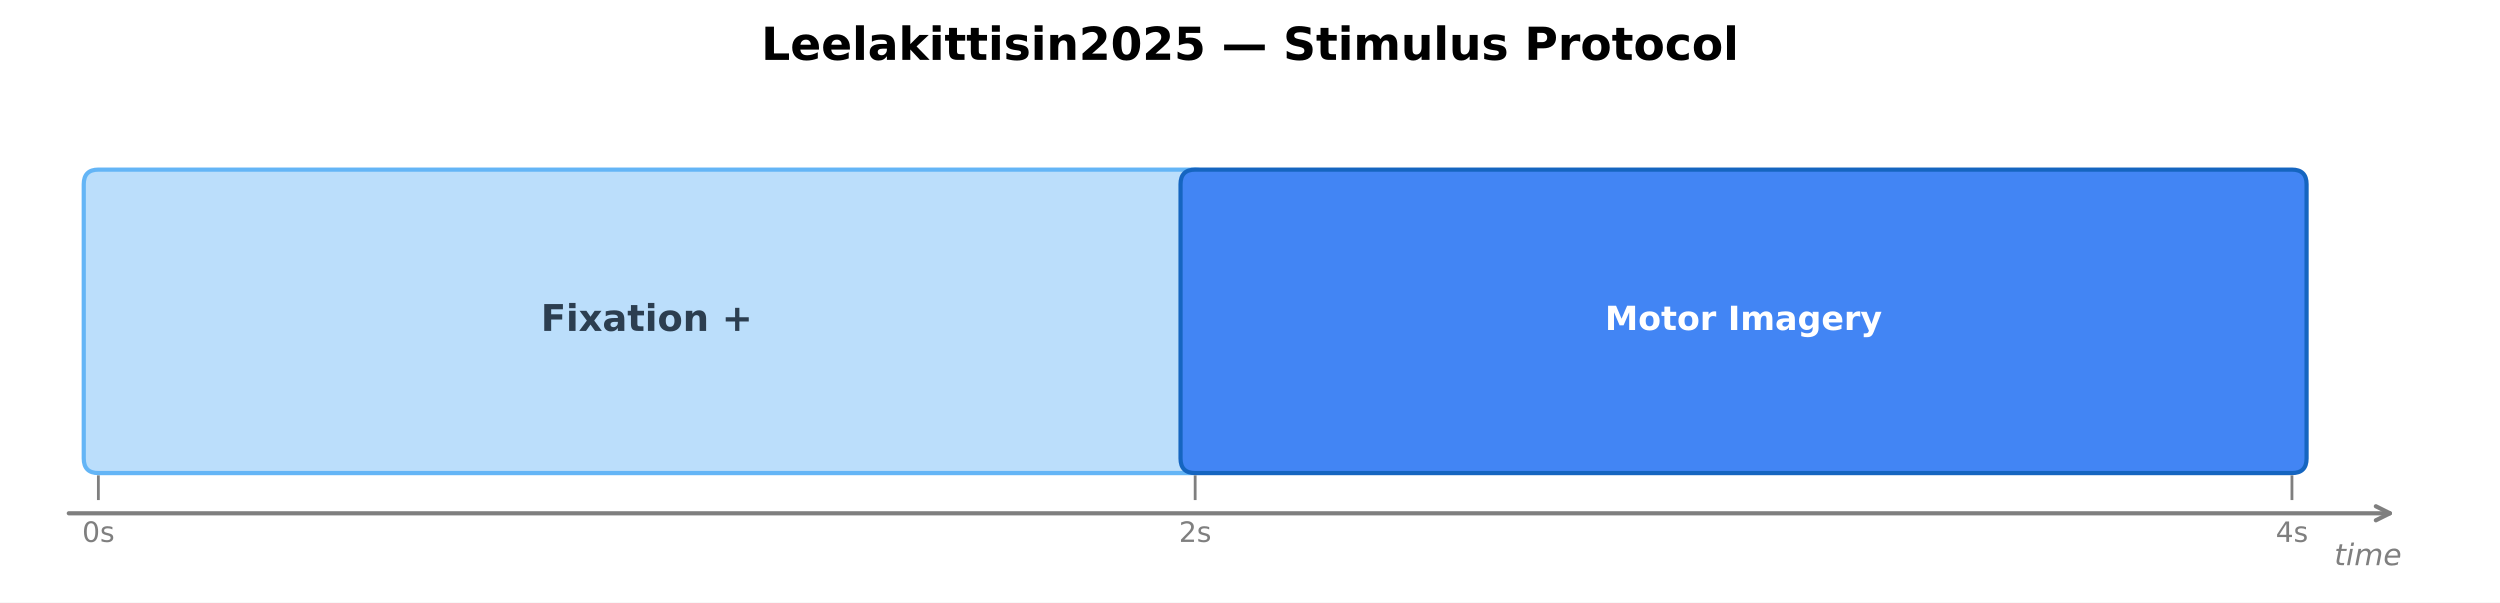
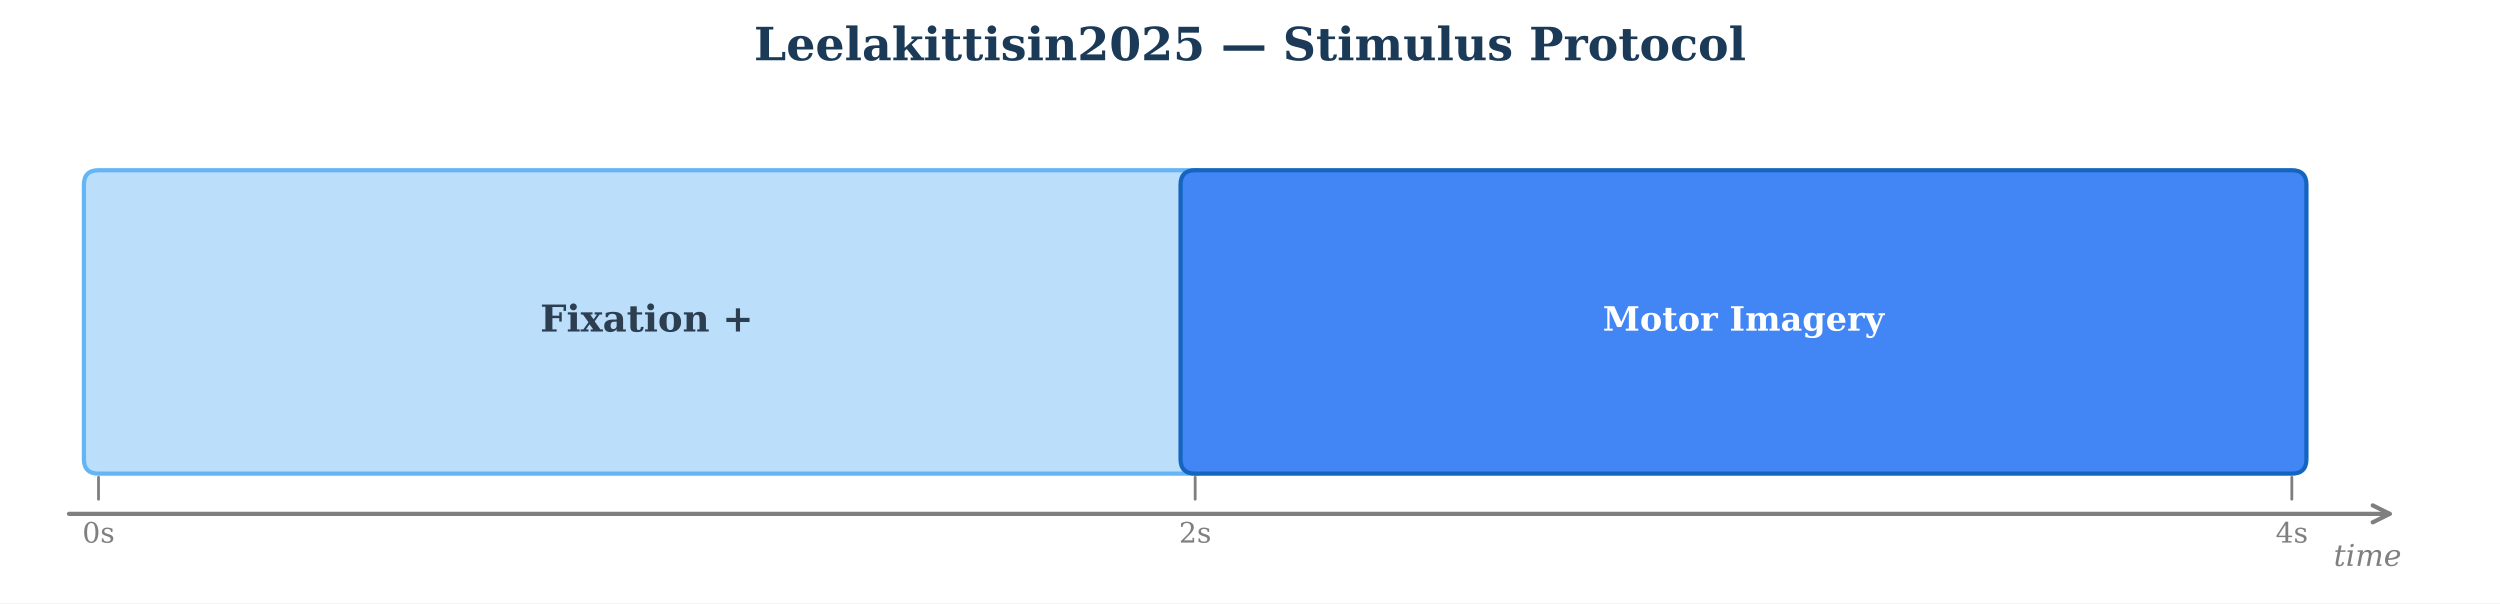
- <svg xmlns="http://www.w3.org/2000/svg" xmlns:xlink="http://www.w3.org/1999/xlink" width="712.8pt" height="171.788pt" viewBox="0 0 712.8 171.788" version="1.1">
+ <svg xmlns="http://www.w3.org/2000/svg" xmlns:xlink="http://www.w3.org/1999/xlink" width="708.48pt" height="170.95pt" viewBox="0 0 708.48 170.95" version="1.1">
  <defs>
    <style type="text/css">*{stroke-linejoin: round; stroke-linecap: butt}</style>
  </defs>
  <g id="figure_1">
    <g id="patch_1">
-       <path d="M 0 171.788  L 712.8 171.788  L 712.8 0  L 0 0  z " style="fill: #ffffff" />
+       <path d="M 0 170.95  L 708.48 170.95  L 708.48 0  L 0 0  z " style="fill: #ffffff" />
    </g>
    <g id="axes_1">
      <g id="patch_2">
-         <path d="M 28.048 134.88  L 340.764 134.88  Q 344.934 134.88 344.934 130.711  L 344.934 52.532  Q 344.934 48.362 340.764 48.362  L 28.048 48.362  Q 23.878 48.362 23.878 52.532  L 23.878 130.711  Q 23.878 134.88 28.048 134.88  z " clip-path="url(#p8bd00299df)" style="fill: #bbdefb; stroke: #64b5f6; stroke-width: 1.2" />
+         <path d="M 27.919 134.226  L 338.701 134.226  Q 342.845 134.226 342.845 130.082  L 342.845 52.387  Q 342.845 48.243 338.701 48.243  L 27.919 48.243  Q 23.775 48.243 23.775 52.387  L 23.775 130.082  Q 23.775 134.226 27.919 134.226  z " clip-path="url(#p62fe36bf37)" style="fill: #bbdefb; stroke: #64b5f6; stroke-width: 1.2" />
      </g>
      <g id="patch_3">
-         <path d="M 340.764 134.88  L 653.481 134.88  Q 657.65 134.88 657.65 130.711  L 657.65 52.532  Q 657.65 48.362 653.481 48.362  L 340.764 48.362  Q 336.595 48.362 336.595 52.532  L 336.595 130.711  Q 336.595 134.88 340.764 134.88  z " clip-path="url(#p8bd00299df)" style="fill: #4285f4; stroke: #1565c0; stroke-width: 1.2" />
+         <path d="M 338.701 134.226  L 649.483 134.226  Q 653.627 134.226 653.627 130.082  L 653.627 52.387  Q 653.627 48.243 649.483 48.243  L 338.701 48.243  Q 334.557 48.243 334.557 52.387  L 334.557 130.082  Q 334.557 134.226 338.701 134.226  z " clip-path="url(#p62fe36bf37)" style="fill: #4285f4; stroke: #1565c0; stroke-width: 1.2" />
      </g>
      <g id="line2d_1">
-         <path d="M 28.048 135.923  L 28.048 142.177  " clip-path="url(#p8bd00299df)" style="fill: none; stroke: #7f7f7f; stroke-width: 0.8; stroke-linecap: square" />
+         <path d="M 27.919 135.262  L 27.919 141.477  " clip-path="url(#p62fe36bf37)" style="fill: none; stroke: #7f7f7f; stroke-width: 0.8; stroke-linecap: round" />
      </g>
      <g id="line2d_2">
-         <path d="M 340.764 135.923  L 340.764 142.177  " clip-path="url(#p8bd00299df)" style="fill: none; stroke: #7f7f7f; stroke-width: 0.8; stroke-linecap: square" />
+         <path d="M 338.701 135.262  L 338.701 141.477  " clip-path="url(#p62fe36bf37)" style="fill: none; stroke: #7f7f7f; stroke-width: 0.8; stroke-linecap: round" />
      </g>
      <g id="line2d_3">
-         <path d="M 653.481 135.923  L 653.481 142.177  " clip-path="url(#p8bd00299df)" style="fill: none; stroke: #7f7f7f; stroke-width: 0.8; stroke-linecap: square" />
+         <path d="M 649.483 135.262  L 649.483 141.477  " clip-path="url(#p62fe36bf37)" style="fill: none; stroke: #7f7f7f; stroke-width: 0.8; stroke-linecap: round" />
      </g>
      <g id="text_1">
-         <g clip-path="url(#p8bd00299df)">
-           <g style="fill: #2c3e50" transform="translate(154.2103 94.3492) scale(0.105 -0.105)">
+         <g clip-path="url(#p62fe36bf37)">
+           <g style="fill: #2c3e50" transform="translate(153.0912 93.96234) scale(0.105 -0.105)">
            <defs>
-               <path id="DejaVuSans-Bold-29" d="M 588 4666  L 3834 4666  L 3834 3756  L 1791 3756  L 1791 2888  L 3713 2888  L 3713 1978  L 1791 1978  L 1791 0  L 588 0  L 588 4666  z " transform="scale(0.015625)" />
-               <path id="DejaVuSans-Bold-4c" d="M 538 3500  L 1656 3500  L 1656 0  L 538 0  L 538 3500  z M 538 4863  L 1656 4863  L 1656 3950  L 538 3950  L 538 4863  z " transform="scale(0.015625)" />
-               <path id="DejaVuSans-Bold-5b" d="M 1422 1791  L 159 3500  L 1344 3500  L 2059 2463  L 2784 3500  L 3969 3500  L 2706 1797  L 4031 0  L 2847 0  L 2059 1106  L 1281 0  L 97 0  L 1422 1791  z " transform="scale(0.015625)" />
-               <path id="DejaVuSans-Bold-44" d="M 2106 1575  Q 1756 1575 1579 1456  Q 1403 1338 1403 1106  Q 1403 894 1545 773  Q 1688 653 1941 653  Q 2256 653 2472 879  Q 2688 1106 2688 1447  L 2688 1575  L 2106 1575  z M 3816 1997  L 3816 0  L 2688 0  L 2688 519  Q 2463 200 2181 54  Q 1900 -91 1497 -91  Q 953 -91 614 226  Q 275 544 275 1050  Q 275 1666 698 1953  Q 1122 2241 2028 2241  L 2688 2241  L 2688 2328  Q 2688 2594 2478 2717  Q 2269 2841 1825 2841  Q 1466 2841 1156 2769  Q 847 2697 581 2553  L 581 3406  Q 941 3494 1303 3539  Q 1666 3584 2028 3584  Q 2975 3584 3395 3211  Q 3816 2838 3816 1997  z " transform="scale(0.015625)" />
-               <path id="DejaVuSans-Bold-57" d="M 1759 4494  L 1759 3500  L 2913 3500  L 2913 2700  L 1759 2700  L 1759 1216  Q 1759 972 1856 886  Q 1953 800 2241 800  L 2816 800  L 2816 0  L 1856 0  Q 1194 0 917 276  Q 641 553 641 1216  L 641 2700  L 84 2700  L 84 3500  L 641 3500  L 641 4494  L 1759 4494  z " transform="scale(0.015625)" />
-               <path id="DejaVuSans-Bold-52" d="M 2203 2784  Q 1831 2784 1636 2517  Q 1441 2250 1441 1747  Q 1441 1244 1636 976  Q 1831 709 2203 709  Q 2569 709 2762 976  Q 2956 1244 2956 1747  Q 2956 2250 2762 2517  Q 2569 2784 2203 2784  z M 2203 3584  Q 3106 3584 3614 3096  Q 4122 2609 4122 1747  Q 4122 884 3614 396  Q 3106 -91 2203 -91  Q 1297 -91 786 396  Q 275 884 275 1747  Q 275 2609 786 3096  Q 1297 3584 2203 3584  z " transform="scale(0.015625)" />
-               <path id="DejaVuSans-Bold-51" d="M 4056 2131  L 4056 0  L 2931 0  L 2931 347  L 2931 1631  Q 2931 2084 2911 2256  Q 2891 2428 2841 2509  Q 2775 2619 2662 2680  Q 2550 2741 2406 2741  Q 2056 2741 1856 2470  Q 1656 2200 1656 1722  L 1656 0  L 538 0  L 538 3500  L 1656 3500  L 1656 2988  Q 1909 3294 2193 3439  Q 2478 3584 2822 3584  Q 3428 3584 3742 3212  Q 4056 2841 4056 2131  z " transform="scale(0.015625)" />
-               <path id="DejaVuSans-Bold-3" transform="scale(0.015625)" />
-               <path id="DejaVuSans-Bold-e" d="M 3053 4013  L 3053 2375  L 4684 2375  L 4684 1638  L 3053 1638  L 3053 0  L 2309 0  L 2309 1638  L 678 1638  L 678 2375  L 2309 2375  L 2309 4013  L 3053 4013  z " transform="scale(0.015625)" />
+               <path id="DejaVuSerif-Bold-29" d="M 300 0  L 300 378  L 897 378  L 897 4288  L 300 4288  L 300 4666  L 4459 4666  L 4459 3566  L 4031 3566  L 4031 4238  L 2106 4238  L 2106 2741  L 3291 2741  L 3291 3334  L 3719 3334  L 3719 1722  L 3291 1722  L 3291 2316  L 2106 2316  L 2106 378  L 2841 378  L 2841 0  L 300 0  z " transform="scale(0.015625)" />
+               <path id="DejaVuSerif-Bold-4c" d="M 588 4263  Q 588 4516 763 4689  Q 938 4863 1191 4863  Q 1438 4863 1611 4689  Q 1784 4516 1784 4263  Q 1784 4016 1611 3842  Q 1438 3669 1191 3669  Q 938 3669 763 3841  Q 588 4013 588 4263  z M 1797 378  L 2272 378  L 2272 0  L 219 0  L 219 378  L 691 378  L 691 2944  L 219 2944  L 219 3322  L 1797 3322  L 1797 378  z " transform="scale(0.015625)" />
+               <path id="DejaVuSerif-Bold-5b" d="M 2247 2119  L 2834 2944  L 2425 2944  L 2425 3322  L 3719 3322  L 3719 2944  L 3278 2944  L 2431 1759  L 3419 378  L 3859 378  L 3859 0  L 1747 0  L 1747 378  L 2175 378  L 1550 1253  L 922 378  L 1369 378  L 1369 0  L 0 0  L 0 378  L 475 378  L 1356 1619  L 403 2944  L 31 2944  L 31 3322  L 2059 3322  L 2059 2944  L 1656 2944  L 2247 2119  z " transform="scale(0.015625)" />
+               <path id="DejaVuSerif-Bold-44" d="M 3525 2041  L 3525 378  L 4000 378  L 4000 0  L 2419 0  L 2419 422  Q 2200 159 1931 34  Q 1663 -91 1319 -91  Q 809 -91 536 182  Q 263 456 263 966  Q 263 1525 655 1803  Q 1047 2081 1838 2081  L 2419 2081  L 2419 2278  Q 2419 2681 2228 2873  Q 2038 3066 1638 3066  Q 1306 3066 1126 2930  Q 947 2794 872 2484  L 519 2484  L 519 3200  Q 816 3306 1134 3359  Q 1453 3413 1806 3413  Q 2697 3413 3111 3081  Q 3525 2750 3525 2041  z M 2419 1044  L 2419 1709  L 2003 1709  Q 1694 1709 1528 1540  Q 1363 1372 1363 1056  Q 1363 741 1483 584  Q 1603 428 1850 428  Q 2106 428 2262 597  Q 2419 766 2419 1044  z " transform="scale(0.015625)" />
+               <path id="DejaVuSerif-Bold-57" d="M 634 2944  L 153 2944  L 153 3322  L 634 3322  L 634 4353  L 1741 4353  L 1741 3322  L 2663 3322  L 2663 2944  L 1741 2944  L 1741 909  Q 1741 475 1809 369  Q 1878 263 2059 263  Q 2259 263 2356 397  Q 2453 531 2459 813  L 2925 813  Q 2897 313 2651 111  Q 2406 -91 1806 -91  Q 1122 -91 878 123  Q 634 338 634 909  L 634 2944  z " transform="scale(0.015625)" />
+               <path id="DejaVuSerif-Bold-52" d="M 2138 263  Q 2488 263 2630 563  Q 2772 863 2772 1663  Q 2772 2463 2631 2761  Q 2491 3059 2138 3059  Q 1784 3059 1640 2757  Q 1497 2456 1497 1663  Q 1497 869 1640 566  Q 1784 263 2138 263  z M 2138 -91  Q 1259 -91 761 376  Q 263 844 263 1663  Q 263 2484 761 2948  Q 1259 3413 2138 3413  Q 3019 3413 3516 2948  Q 4013 2484 4013 1663  Q 4013 844 3514 376  Q 3016 -91 2138 -91  z " transform="scale(0.015625)" />
+               <path id="DejaVuSerif-Bold-51" d="M 219 0  L 219 378  L 691 378  L 691 2944  L 219 2944  L 219 3322  L 1797 3322  L 1797 2853  Q 1997 3150 2253 3281  Q 2509 3413 2900 3413  Q 3459 3413 3745 3083  Q 4031 2753 4031 2113  L 4031 378  L 4506 378  L 4506 0  L 2522 0  L 2522 378  L 2925 378  L 2925 2144  Q 2925 2566 2817 2730  Q 2709 2894 2444 2894  Q 2109 2894 1953 2648  Q 1797 2403 1797 1869  L 1797 378  L 2203 378  L 2203 0  L 219 0  z " transform="scale(0.015625)" />
+               <path id="DejaVuSerif-Bold-3" transform="scale(0.015625)" />
+               <path id="DejaVuSerif-Bold-e" d="M 3041 4013  L 3041 2369  L 4684 2369  L 4684 1650  L 3041 1650  L 3041 6  L 2322 6  L 2322 1650  L 678 1650  L 678 2369  L 2322 2369  L 2322 4013  L 3041 4013  z " transform="scale(0.015625)" />
            </defs>
-             <use xlink:href="#DejaVuSans-Bold-29" />
-             <use xlink:href="#DejaVuSans-Bold-4c" transform="translate(68.3125 0)" />
-             <use xlink:href="#DejaVuSans-Bold-5b" transform="translate(102.5938 0)" />
-             <use xlink:href="#DejaVuSans-Bold-44" transform="translate(167.0938 0)" />
-             <use xlink:href="#DejaVuSans-Bold-57" transform="translate(234.5781 0)" />
-             <use xlink:href="#DejaVuSans-Bold-4c" transform="translate(282.375 0)" />
-             <use xlink:href="#DejaVuSans-Bold-52" transform="translate(316.6562 0)" />
-             <use xlink:href="#DejaVuSans-Bold-51" transform="translate(385.3594 0)" />
-             <use xlink:href="#DejaVuSans-Bold-3" transform="translate(456.5469 0)" />
-             <use xlink:href="#DejaVuSans-Bold-e" transform="translate(491.3594 0)" />
+             <use xlink:href="#DejaVuSerif-Bold-29" />
+             <use xlink:href="#DejaVuSerif-Bold-4c" transform="translate(71 0)" />
+             <use xlink:href="#DejaVuSerif-Bold-5b" transform="translate(108.9844 0)" />
+             <use xlink:href="#DejaVuSerif-Bold-44" transform="translate(168.6094 0)" />
+             <use xlink:href="#DejaVuSerif-Bold-57" transform="translate(233.4062 0)" />
+             <use xlink:href="#DejaVuSerif-Bold-4c" transform="translate(279.5938 0)" />
+             <use xlink:href="#DejaVuSerif-Bold-52" transform="translate(317.5781 0)" />
+             <use xlink:href="#DejaVuSerif-Bold-51" transform="translate(384.2812 0)" />
+             <use xlink:href="#DejaVuSerif-Bold-3" transform="translate(456.9844 0)" />
+             <use xlink:href="#DejaVuSerif-Bold-e" transform="translate(491.7969 0)" />
          </g>
        </g>
      </g>
      <g id="text_2">
-         <g clip-path="url(#p8bd00299df)">
-           <g style="fill: #ffffff" transform="translate(457.6195 94.08903) scale(0.095 -0.095)">
+         <g clip-path="url(#p62fe36bf37)">
+           <g style="fill: #ffffff" transform="translate(454.2149 93.70216) scale(0.095 -0.095)">
            <defs>
-               <path id="DejaVuSans-Bold-30" d="M 588 4666  L 2119 4666  L 3181 2169  L 4250 4666  L 5778 4666  L 5778 0  L 4641 0  L 4641 3413  L 3566 897  L 2803 897  L 1728 3413  L 1728 0  L 588 0  L 588 4666  z " transform="scale(0.015625)" />
-               <path id="DejaVuSans-Bold-55" d="M 3138 2547  Q 2991 2616 2845 2648  Q 2700 2681 2553 2681  Q 2122 2681 1889 2404  Q 1656 2128 1656 1613  L 1656 0  L 538 0  L 538 3500  L 1656 3500  L 1656 2925  Q 1872 3269 2151 3426  Q 2431 3584 2822 3584  Q 2878 3584 2943 3579  Q 3009 3575 3134 3559  L 3138 2547  z " transform="scale(0.015625)" />
-               <path id="DejaVuSans-Bold-2c" d="M 588 4666  L 1791 4666  L 1791 0  L 588 0  L 588 4666  z " transform="scale(0.015625)" />
-               <path id="DejaVuSans-Bold-50" d="M 3781 2919  Q 3994 3244 4286 3414  Q 4578 3584 4928 3584  Q 5531 3584 5847 3212  Q 6163 2841 6163 2131  L 6163 0  L 5038 0  L 5038 1825  Q 5041 1866 5042 1909  Q 5044 1953 5044 2034  Q 5044 2406 4934 2573  Q 4825 2741 4581 2741  Q 4263 2741 4089 2478  Q 3916 2216 3909 1719  L 3909 0  L 2784 0  L 2784 1825  Q 2784 2406 2684 2573  Q 2584 2741 2328 2741  Q 2006 2741 1831 2477  Q 1656 2213 1656 1722  L 1656 0  L 531 0  L 531 3500  L 1656 3500  L 1656 2988  Q 1863 3284 2130 3434  Q 2397 3584 2719 3584  Q 3081 3584 3359 3409  Q 3638 3234 3781 2919  z " transform="scale(0.015625)" />
-               <path id="DejaVuSans-Bold-4a" d="M 2919 594  Q 2688 288 2409 144  Q 2131 0 1766 0  Q 1125 0 706 504  Q 288 1009 288 1791  Q 288 2575 706 3076  Q 1125 3578 1766 3578  Q 2131 3578 2409 3434  Q 2688 3291 2919 2981  L 2919 3500  L 4044 3500  L 4044 353  Q 4044 -491 3511 -936  Q 2978 -1381 1966 -1381  Q 1638 -1381 1331 -1331  Q 1025 -1281 716 -1178  L 716 -306  Q 1009 -475 1290 -558  Q 1572 -641 1856 -641  Q 2406 -641 2662 -400  Q 2919 -159 2919 353  L 2919 594  z M 2181 2772  Q 1834 2772 1640 2515  Q 1447 2259 1447 1791  Q 1447 1309 1634 1061  Q 1822 813 2181 813  Q 2531 813 2725 1069  Q 2919 1325 2919 1791  Q 2919 2259 2725 2515  Q 2531 2772 2181 2772  z " transform="scale(0.015625)" />
-               <path id="DejaVuSans-Bold-48" d="M 4031 1759  L 4031 1441  L 1416 1441  Q 1456 1047 1700 850  Q 1944 653 2381 653  Q 2734 653 3104 758  Q 3475 863 3866 1075  L 3866 213  Q 3469 63 3072 -14  Q 2675 -91 2278 -91  Q 1328 -91 801 392  Q 275 875 275 1747  Q 275 2603 792 3093  Q 1309 3584 2216 3584  Q 3041 3584 3536 3087  Q 4031 2591 4031 1759  z M 2881 2131  Q 2881 2450 2695 2645  Q 2509 2841 2209 2841  Q 1884 2841 1681 2658  Q 1478 2475 1428 2131  L 2881 2131  z " transform="scale(0.015625)" />
-               <path id="DejaVuSans-Bold-5c" d="M 78 3500  L 1197 3500  L 2138 1125  L 2938 3500  L 4056 3500  L 2584 -331  Q 2363 -916 2067 -1148  Q 1772 -1381 1288 -1381  L 641 -1381  L 641 -647  L 991 -647  Q 1275 -647 1404 -556  Q 1534 -466 1606 -231  L 1638 -134  L 78 3500  z " transform="scale(0.015625)" />
+               <path id="DejaVuSerif-Bold-30" d="M 269 0  L 269 378  L 863 378  L 863 4288  L 269 4288  L 269 4666  L 2194 4666  L 3525 1672  L 4863 4666  L 6784 4666  L 6784 4288  L 6188 4288  L 6188 378  L 6784 378  L 6784 0  L 4384 0  L 4384 378  L 4978 378  L 4978 3938  L 3531 684  L 2741 684  L 1300 3938  L 1300 378  L 1894 378  L 1894 0  L 269 0  z " transform="scale(0.015625)" />
+               <path id="DejaVuSerif-Bold-55" d="M 3438 3359  L 3438 2369  L 3084 2369  Q 3066 2634 2941 2764  Q 2816 2894 2578 2894  Q 2216 2894 2006 2575  Q 1797 2256 1797 1691  L 1797 378  L 2400 378  L 2400 0  L 219 0  L 219 378  L 691 378  L 691 2944  L 184 2944  L 184 3322  L 1797 3322  L 1797 2731  Q 1959 3078 2226 3245  Q 2494 3413 2881 3413  Q 2978 3413 3117 3398  Q 3256 3384 3438 3359  z " transform="scale(0.015625)" />
+               <path id="DejaVuSerif-Bold-2c" d="M 300 0  L 300 378  L 897 378  L 897 4288  L 300 4288  L 300 4666  L 2700 4666  L 2700 4288  L 2100 4288  L 2100 378  L 2700 378  L 2700 0  L 300 0  z " transform="scale(0.015625)" />
+               <path id="DejaVuSerif-Bold-50" d="M 3884 2778  Q 4116 3109 4384 3261  Q 4653 3413 5013 3413  Q 5584 3413 5867 3089  Q 6150 2766 6150 2113  L 6150 378  L 6625 378  L 6625 0  L 4647 0  L 4647 378  L 5044 378  L 5044 1947  Q 5044 2569 4948 2731  Q 4853 2894 4594 2894  Q 4300 2894 4137 2667  Q 3975 2441 3975 2022  L 3975 378  L 4372 378  L 4372 0  L 2472 0  L 2472 378  L 2869 378  L 2869 1947  Q 2869 2569 2772 2731  Q 2675 2894 2419 2894  Q 2122 2894 1959 2667  Q 1797 2441 1797 2022  L 1797 378  L 2194 378  L 2194 0  L 219 0  L 219 378  L 691 378  L 691 2944  L 219 2944  L 219 3322  L 1797 3322  L 1797 2853  Q 1991 3144 2241 3278  Q 2491 3413 2834 3413  Q 3241 3413 3494 3258  Q 3747 3103 3884 2778  z " transform="scale(0.015625)" />
+               <path id="DejaVuSerif-Bold-4a" d="M 3853 2944  L 3853 44  Q 3853 -656 3354 -1039  Q 2856 -1422 1947 -1422  Q 1616 -1422 1275 -1370  Q 934 -1319 575 -1216  L 575 -422  L 928 -422  Q 975 -750 1192 -909  Q 1409 -1069 1813 -1069  Q 2325 -1069 2536 -823  Q 2747 -578 2747 44  L 2747 422  Q 2606 163 2367 36  Q 2128 -91 1778 -91  Q 1072 -91 667 378  Q 263 847 263 1663  Q 263 2481 667 2947  Q 1072 3413 1778 3413  Q 2128 3413 2367 3286  Q 2606 3159 2747 2900  L 2747 3322  L 4325 3322  L 4325 2944  L 3853 2944  z M 2747 1825  Q 2747 2406 2597 2665  Q 2447 2925 2119 2925  Q 1775 2925 1636 2651  Q 1497 2378 1497 1663  Q 1497 947 1637 672  Q 1778 397 2119 397  Q 2447 397 2597 656  Q 2747 916 2747 1497  L 2747 1825  z " transform="scale(0.015625)" />
+               <path id="DejaVuSerif-Bold-48" d="M 2566 1875  Q 2566 2531 2444 2795  Q 2322 3059 2028 3059  Q 1744 3059 1620 2800  Q 1497 2541 1497 1931  L 1497 1875  L 2566 1875  z M 3781 1503  L 1497 1503  L 1497 1478  Q 1497 834 1690 548  Q 1884 263 2316 263  Q 2675 263 2897 453  Q 3119 644 3181 1006  L 3700 1006  Q 3566 441 3166 175  Q 2766 -91 2047 -91  Q 1184 -91 723 364  Q 263 819 263 1663  Q 263 2488 734 2950  Q 1206 3413 2047 3413  Q 2872 3413 3312 2927  Q 3753 2441 3781 1503  z " transform="scale(0.015625)" />
+               <path id="DejaVuSerif-Bold-5c" d="M 1997 -750  Q 1847 -1116 1634 -1269  Q 1422 -1422 1063 -1422  Q 909 -1422 721 -1387  Q 534 -1353 313 -1288  L 313 -594  L 666 -597  Q 675 -838 779 -953  Q 884 -1069 1094 -1069  Q 1297 -1069 1422 -958  Q 1547 -847 1672 -538  L 1722 -422  L 275 2944  L -84 2944  L -84 3322  L 1831 3322  L 1831 2944  L 1434 2944  L 2278 978  L 3066 2944  L 2625 2944  L 2625 3322  L 3872 3322  L 3872 2944  L 3469 2944  L 1997 -750  z " transform="scale(0.015625)" />
            </defs>
-             <use xlink:href="#DejaVuSans-Bold-30" />
-             <use xlink:href="#DejaVuSans-Bold-52" transform="translate(99.51562 0)" />
-             <use xlink:href="#DejaVuSans-Bold-57" transform="translate(168.2188 0)" />
-             <use xlink:href="#DejaVuSans-Bold-52" transform="translate(216.0156 0)" />
-             <use xlink:href="#DejaVuSans-Bold-55" transform="translate(284.7188 0)" />
-             <use xlink:href="#DejaVuSans-Bold-3" transform="translate(334.0312 0)" />
-             <use xlink:href="#DejaVuSans-Bold-2c" transform="translate(368.8438 0)" />
-             <use xlink:href="#DejaVuSans-Bold-50" transform="translate(406.0469 0)" />
-             <use xlink:href="#DejaVuSans-Bold-44" transform="translate(510.25 0)" />
-             <use xlink:href="#DejaVuSans-Bold-4a" transform="translate(577.7344 0)" />
-             <use xlink:href="#DejaVuSans-Bold-48" transform="translate(649.3125 0)" />
-             <use xlink:href="#DejaVuSans-Bold-55" transform="translate(717.1406 0)" />
-             <use xlink:href="#DejaVuSans-Bold-5c" transform="translate(766.4531 0)" />
+             <use xlink:href="#DejaVuSerif-Bold-30" />
+             <use xlink:href="#DejaVuSerif-Bold-52" transform="translate(110.6875 0)" />
+             <use xlink:href="#DejaVuSerif-Bold-57" transform="translate(177.3906 0)" />
+             <use xlink:href="#DejaVuSerif-Bold-52" transform="translate(223.5781 0)" />
+             <use xlink:href="#DejaVuSerif-Bold-55" transform="translate(290.2812 0)" />
+             <use xlink:href="#DejaVuSerif-Bold-3" transform="translate(342.9688 0)" />
+             <use xlink:href="#DejaVuSerif-Bold-2c" transform="translate(377.7812 0)" />
+             <use xlink:href="#DejaVuSerif-Bold-50" transform="translate(424.5625 0)" />
+             <use xlink:href="#DejaVuSerif-Bold-44" transform="translate(530.375 0)" />
+             <use xlink:href="#DejaVuSerif-Bold-4a" transform="translate(595.1719 0)" />
+             <use xlink:href="#DejaVuSerif-Bold-48" transform="translate(665.0938 0)" />
+             <use xlink:href="#DejaVuSerif-Bold-55" transform="translate(728.7188 0)" />
+             <use xlink:href="#DejaVuSerif-Bold-5c" transform="translate(781.4062 0)" />
          </g>
        </g>
      </g>
      <g id="text_3">
-         <g style="fill: #7f7f7f" transform="translate(23.41901 154.5095) scale(0.08 -0.08)">
+         <g style="fill: #7f7f7f" transform="translate(23.32131 153.7713) scale(0.08 -0.08)">
          <defs>
-             <path id="DejaVuSans-13" d="M 2034 4250  Q 1547 4250 1301 3770  Q 1056 3291 1056 2328  Q 1056 1369 1301 889  Q 1547 409 2034 409  Q 2525 409 2770 889  Q 3016 1369 3016 2328  Q 3016 3291 2770 3770  Q 2525 4250 2034 4250  z M 2034 4750  Q 2819 4750 3233 4129  Q 3647 3509 3647 2328  Q 3647 1150 3233 529  Q 2819 -91 2034 -91  Q 1250 -91 836 529  Q 422 1150 422 2328  Q 422 3509 836 4129  Q 1250 4750 2034 4750  z " transform="scale(0.015625)" />
-             <path id="DejaVuSans-56" d="M 2834 3397  L 2834 2853  Q 2591 2978 2328 3040  Q 2066 3103 1784 3103  Q 1356 3103 1142 2972  Q 928 2841 928 2578  Q 928 2378 1081 2264  Q 1234 2150 1697 2047  L 1894 2003  Q 2506 1872 2764 1633  Q 3022 1394 3022 966  Q 3022 478 2636 193  Q 2250 -91 1575 -91  Q 1294 -91 989 -36  Q 684 19 347 128  L 347 722  Q 666 556 975 473  Q 1284 391 1588 391  Q 1994 391 2212 530  Q 2431 669 2431 922  Q 2431 1156 2273 1281  Q 2116 1406 1581 1522  L 1381 1569  Q 847 1681 609 1914  Q 372 2147 372 2553  Q 372 3047 722 3315  Q 1072 3584 1716 3584  Q 2034 3584 2315 3537  Q 2597 3491 2834 3397  z " transform="scale(0.015625)" />
+             <path id="DejaVuSerif-13" d="M 2034 219  Q 2513 219 2750 744  Q 2988 1269 2988 2328  Q 2988 3391 2750 3916  Q 2513 4441 2034 4441  Q 1556 4441 1318 3916  Q 1081 3391 1081 2328  Q 1081 1269 1318 744  Q 1556 219 2034 219  z M 2034 -91  Q 1275 -91 848 546  Q 422 1184 422 2328  Q 422 3475 848 4112  Q 1275 4750 2034 4750  Q 2797 4750 3222 4112  Q 3647 3475 3647 2328  Q 3647 1184 3222 546  Q 2797 -91 2034 -91  z " transform="scale(0.015625)" />
+             <path id="DejaVuSerif-56" d="M 359 184  L 359 959  L 691 959  Q 703 588 923 403  Q 1144 219 1575 219  Q 1963 219 2166 364  Q 2369 509 2369 788  Q 2369 1006 2220 1140  Q 2072 1275 1594 1428  L 1178 1569  Q 750 1706 558 1912  Q 366 2119 366 2438  Q 366 2894 700 3153  Q 1034 3413 1625 3413  Q 1888 3413 2178 3344  Q 2469 3275 2778 3144  L 2778 2419  L 2447 2419  Q 2434 2741 2221 2922  Q 2009 3103 1644 3103  Q 1281 3103 1095 2975  Q 909 2847 909 2591  Q 909 2381 1050 2254  Q 1191 2128 1613 1997  L 2069 1856  Q 2541 1709 2748 1489  Q 2956 1269 2956 922  Q 2956 450 2595 179  Q 2234 -91 1600 -91  Q 1278 -91 972 -22  Q 666 47 359 184  z " transform="scale(0.015625)" />
          </defs>
-           <use xlink:href="#DejaVuSans-13" />
-           <use xlink:href="#DejaVuSans-56" transform="translate(63.625 0)" />
+           <use xlink:href="#DejaVuSerif-13" />
+           <use xlink:href="#DejaVuSerif-56" transform="translate(63.625 0)" />
        </g>
      </g>
      <g id="text_4">
-         <g style="fill: #7f7f7f" transform="translate(336.1354 154.5095) scale(0.08 -0.08)">
+         <g style="fill: #7f7f7f" transform="translate(334.1034 153.7713) scale(0.08 -0.08)">
          <defs>
-             <path id="DejaVuSans-15" d="M 1228 531  L 3431 531  L 3431 0  L 469 0  L 469 531  Q 828 903 1448 1529  Q 2069 2156 2228 2338  Q 2531 2678 2651 2914  Q 2772 3150 2772 3378  Q 2772 3750 2511 3984  Q 2250 4219 1831 4219  Q 1534 4219 1204 4116  Q 875 4013 500 3803  L 500 4441  Q 881 4594 1212 4672  Q 1544 4750 1819 4750  Q 2544 4750 2975 4387  Q 3406 4025 3406 3419  Q 3406 3131 3298 2873  Q 3191 2616 2906 2266  Q 2828 2175 2409 1742  Q 1991 1309 1228 531  z " transform="scale(0.015625)" />
+             <path id="DejaVuSerif-15" d="M 819 3553  L 469 3553  L 469 4384  Q 803 4563 1142 4656  Q 1481 4750 1806 4750  Q 2534 4750 2956 4397  Q 3378 4044 3378 3438  Q 3378 2753 2422 1800  Q 2347 1728 2309 1691  L 1131 513  L 3078 513  L 3078 1088  L 3444 1088  L 3444 0  L 434 0  L 434 341  L 1850 1753  Q 2319 2222 2519 2614  Q 2719 3006 2719 3438  Q 2719 3909 2473 4175  Q 2228 4441 1797 4441  Q 1350 4441 1106 4219  Q 863 3997 819 3553  z " transform="scale(0.015625)" />
          </defs>
-           <use xlink:href="#DejaVuSans-15" />
-           <use xlink:href="#DejaVuSans-56" transform="translate(63.625 0)" />
+           <use xlink:href="#DejaVuSerif-15" />
+           <use xlink:href="#DejaVuSerif-56" transform="translate(63.625 0)" />
        </g>
      </g>
      <g id="text_5">
-         <g style="fill: #7f7f7f" transform="translate(648.8518 154.5095) scale(0.08 -0.08)">
+         <g style="fill: #7f7f7f" transform="translate(644.8855 153.7713) scale(0.08 -0.08)">
          <defs>
-             <path id="DejaVuSans-17" d="M 2419 4116  L 825 1625  L 2419 1625  L 2419 4116  z M 2253 4666  L 3047 4666  L 3047 1625  L 3713 1625  L 3713 1100  L 3047 1100  L 3047 0  L 2419 0  L 2419 1100  L 313 1100  L 313 1709  L 2253 4666  z " transform="scale(0.015625)" />
+             <path id="DejaVuSerif-17" d="M 2234 1581  L 2234 4063  L 641 1581  L 2234 1581  z M 3609 0  L 1484 0  L 1484 331  L 2234 331  L 2234 1247  L 197 1247  L 197 1588  L 2241 4750  L 2859 4750  L 2859 1581  L 3750 1581  L 3750 1247  L 2859 1247  L 2859 331  L 3609 331  L 3609 0  z " transform="scale(0.015625)" />
          </defs>
-           <use xlink:href="#DejaVuSans-17" />
-           <use xlink:href="#DejaVuSans-56" transform="translate(63.625 0)" />
+           <use xlink:href="#DejaVuSerif-17" />
+           <use xlink:href="#DejaVuSerif-56" transform="translate(63.625 0)" />
        </g>
      </g>
      <g id="patch_4">
-         <path d="M 19.622 146.347  Q 351.186 146.347 681.409 146.347  " style="fill: none; stroke: #7f7f7f; stroke-width: 1.2; stroke-linecap: round" />
-         <path d="M 677.409 144.347  L 681.409 146.347  L 677.409 148.347  " style="fill: none; stroke: #7f7f7f; stroke-width: 1.2; stroke-linecap: round" />
+         <path d="M 19.56 145.621  Q 349.061 145.621 677.22 145.621  " style="fill: none; stroke: #7f7f7f; stroke-width: 1.2; stroke-linecap: round" />
+         <path d="M 672.42 143.221  L 677.22 145.621  L 672.42 148.021  " style="fill: none; stroke: #7f7f7f; stroke-width: 1.2; stroke-linecap: round" />
      </g>
      <g id="text_6">
-         <g style="fill: #7f7f7f" transform="translate(665.5489 161.1444) scale(0.085 -0.085)">
+         <g style="fill: #7f7f7f" transform="translate(661.3353 160.3668) scale(0.085 -0.085)">
          <defs>
-             <path id="DejaVuSans-Oblique-57" d="M 2706 3500  L 2619 3053  L 1472 3053  L 1100 1153  Q 1081 1047 1072 975  Q 1063 903 1063 863  Q 1063 663 1183 572  Q 1303 481 1569 481  L 2150 481  L 2053 0  L 1503 0  Q 991 0 739 200  Q 488 400 488 806  Q 488 878 497 964  Q 506 1050 525 1153  L 897 3053  L 409 3053  L 500 3500  L 978 3500  L 1172 4494  L 1747 4494  L 1556 3500  L 2706 3500  z " transform="scale(0.015625)" />
-             <path id="DejaVuSans-Oblique-4c" d="M 1172 4863  L 1747 4863  L 1606 4134  L 1031 4134  L 1172 4863  z M 909 3500  L 1484 3500  L 800 0  L 225 0  L 909 3500  z " transform="scale(0.015625)" />
-             <path id="DejaVuSans-Oblique-50" d="M 5747 2113  L 5338 0  L 4763 0  L 5166 2094  Q 5191 2228 5203 2325  Q 5216 2422 5216 2491  Q 5216 2772 5059 2928  Q 4903 3084 4622 3084  Q 4203 3084 3875 2770  Q 3547 2456 3450 1953  L 3066 0  L 2491 0  L 2900 2094  Q 2925 2209 2937 2307  Q 2950 2406 2950 2484  Q 2950 2769 2794 2926  Q 2638 3084 2363 3084  Q 1938 3084 1609 2770  Q 1281 2456 1184 1953  L 800 0  L 225 0  L 909 3500  L 1484 3500  L 1375 2956  Q 1609 3263 1923 3423  Q 2238 3584 2597 3584  Q 2978 3584 3223 3384  Q 3469 3184 3519 2828  Q 3781 3197 4126 3390  Q 4472 3584 4856 3584  Q 5306 3584 5551 3325  Q 5797 3066 5797 2591  Q 5797 2488 5784 2364  Q 5772 2241 5747 2113  z " transform="scale(0.015625)" />
-             <path id="DejaVuSans-Oblique-48" d="M 3078 2063  Q 3088 2113 3092 2166  Q 3097 2219 3097 2272  Q 3097 2653 2873 2875  Q 2650 3097 2266 3097  Q 1838 3097 1509 2826  Q 1181 2556 1013 2059  L 3078 2063  z M 3578 1613  L 903 1613  Q 884 1494 878 1425  Q 872 1356 872 1306  Q 872 872 1139 634  Q 1406 397 1894 397  Q 2269 397 2603 481  Q 2938 566 3225 728  L 3116 159  Q 2806 34 2476 -28  Q 2147 -91 1806 -91  Q 1078 -91 686 257  Q 294 606 294 1247  Q 294 1794 489 2264  Q 684 2734 1063 3103  Q 1306 3334 1642 3459  Q 1978 3584 2356 3584  Q 2950 3584 3301 3228  Q 3653 2872 3653 2272  Q 3653 2128 3634 1964  Q 3616 1800 3578 1613  z " transform="scale(0.015625)" />
+             <path id="DejaVuSerif-Italic-57" d="M 856 2988  L 350 2988  L 416 3322  L 922 3322  L 1122 4353  L 1700 4353  L 1500 3322  L 2581 3322  L 2516 2988  L 1434 2988  L 1025 878  Q 978 631 978 488  Q 978 388 1000 338  Q 1059 219 1278 219  Q 1503 219 1633 351  Q 1763 484 1825 781  L 2259 781  Q 2147 328 1884 118  Q 1622 -91 1169 -91  Q 672 -91 506 131  Q 406 266 406 516  Q 406 675 447 878  L 856 2988  z " transform="scale(0.015625)" />
+             <path id="DejaVuSerif-Italic-4c" d="M 1009 4353  Q 1038 4497 1163 4603  Q 1288 4709 1434 4709  Q 1578 4709 1663 4603  Q 1728 4522 1728 4422  Q 1728 4388 1719 4353  Q 1691 4206 1567 4103  Q 1444 4000 1297 4000  Q 1150 4000 1066 4103  Q 1003 4181 1003 4281  Q 1003 4316 1009 4353  z M 963 331  L 1506 331  L 1444 0  L 325 0  L 903 2988  L 353 2988  L 419 3322  L 1544 3322  L 963 331  z " transform="scale(0.015625)" />
+             <path id="DejaVuSerif-Italic-50" d="M 3503 2675  Q 3741 3041 4034 3227  Q 4328 3413 4672 3413  Q 5194 3413 5388 3088  Q 5503 2894 5503 2578  Q 5503 2372 5453 2113  L 5106 331  L 5625 331  L 5563 0  L 4469 0  L 4866 2047  Q 4913 2291 4913 2466  Q 4913 2659 4856 2772  Q 4750 2988 4403 2988  Q 4019 2988 3761 2697  Q 3503 2406 3394 1850  L 3034 0  L 2459 0  L 2863 2069  Q 2906 2303 2906 2472  Q 2906 2666 2850 2775  Q 2741 2988 2394 2988  Q 2009 2988 1751 2697  Q 1494 2406 1384 1850  L 1025 0  L 450 0  L 1031 2994  L 481 2994  L 544 3322  L 1669 3322  L 1556 2731  Q 1778 3063 2059 3238  Q 2341 3413 2653 3413  Q 3041 3413 3262 3220  Q 3484 3028 3503 2675  z " transform="scale(0.015625)" />
+             <path id="DejaVuSerif-Italic-48" d="M 938 1275  Q 925 1156 925 1050  Q 925 756 1031 563  Q 1216 219 1709 219  Q 2072 219 2250 328  Q 2569 525 2644 778  L 3066 778  Q 2941 381 2475 103  Q 2150 -91 1506 -91  Q 863 -91 516 388  Q 272 722 272 1206  Q 272 1419 319 1659  Q 472 2450 1000 2931  Q 1528 3413 2278 3413  Q 3500 3413 3500 2547  Q 3500 1913 2859 1603  Q 2206 1288 938 1275  z M 2541 1975  Q 2891 2181 2891 2569  Q 2891 3103 2181 3103  Q 1763 3103 1472 2784  Q 1181 2466 1003 1606  Q 2006 1653 2541 1975  z " transform="scale(0.015625)" />
          </defs>
-           <use xlink:href="#DejaVuSans-Oblique-57" />
-           <use xlink:href="#DejaVuSans-Oblique-4c" transform="translate(39.20312 0)" />
-           <use xlink:href="#DejaVuSans-Oblique-50" transform="translate(66.98438 0)" />
-           <use xlink:href="#DejaVuSans-Oblique-48" transform="translate(164.3906 0)" />
+           <use xlink:href="#DejaVuSerif-Italic-57" />
+           <use xlink:href="#DejaVuSerif-Italic-4c" transform="translate(40.1875 0)" />
+           <use xlink:href="#DejaVuSerif-Italic-50" transform="translate(72.17188 0)" />
+           <use xlink:href="#DejaVuSerif-Italic-48" transform="translate(167 0)" />
        </g>
      </g>
      <g id="text_7">
-         <g transform="translate(217.0349 17.07797) scale(0.13 -0.13)">
+         <g style="fill: #1b3a57" transform="translate(213.6673 17.07797) scale(0.13 -0.13)">
          <defs>
-             <path id="DejaVuSans-Bold-2f" d="M 588 4666  L 1791 4666  L 1791 909  L 3903 909  L 3903 0  L 588 0  L 588 4666  z " transform="scale(0.015625)" />
-             <path id="DejaVuSans-Bold-4f" d="M 538 4863  L 1656 4863  L 1656 0  L 538 0  L 538 4863  z " transform="scale(0.015625)" />
-             <path id="DejaVuSans-Bold-4e" d="M 538 4863  L 1656 4863  L 1656 2216  L 2944 3500  L 4244 3500  L 2534 1894  L 4378 0  L 3022 0  L 1656 1459  L 1656 0  L 538 0  L 538 4863  z " transform="scale(0.015625)" />
-             <path id="DejaVuSans-Bold-56" d="M 3272 3391  L 3272 2541  Q 2913 2691 2578 2766  Q 2244 2841 1947 2841  Q 1628 2841 1473 2761  Q 1319 2681 1319 2516  Q 1319 2381 1436 2309  Q 1553 2238 1856 2203  L 2053 2175  Q 2913 2066 3209 1816  Q 3506 1566 3506 1031  Q 3506 472 3093 190  Q 2681 -91 1863 -91  Q 1516 -91 1145 -36  Q 775 19 384 128  L 384 978  Q 719 816 1070 734  Q 1422 653 1784 653  Q 2113 653 2278 743  Q 2444 834 2444 1013  Q 2444 1163 2330 1236  Q 2216 1309 1875 1350  L 1678 1375  Q 931 1469 631 1722  Q 331 1975 331 2491  Q 331 3047 712 3315  Q 1094 3584 1881 3584  Q 2191 3584 2531 3537  Q 2872 3491 3272 3391  z " transform="scale(0.015625)" />
-             <path id="DejaVuSans-Bold-15" d="M 1844 884  L 3897 884  L 3897 0  L 506 0  L 506 884  L 2209 2388  Q 2438 2594 2547 2791  Q 2656 2988 2656 3200  Q 2656 3528 2436 3728  Q 2216 3928 1850 3928  Q 1569 3928 1234 3808  Q 900 3688 519 3450  L 519 4475  Q 925 4609 1322 4679  Q 1719 4750 2100 4750  Q 2938 4750 3402 4381  Q 3866 4013 3866 3353  Q 3866 2972 3669 2642  Q 3472 2313 2841 1759  L 1844 884  z " transform="scale(0.015625)" />
-             <path id="DejaVuSans-Bold-13" d="M 2944 2338  Q 2944 3213 2780 3570  Q 2616 3928 2228 3928  Q 1841 3928 1675 3570  Q 1509 3213 1509 2338  Q 1509 1453 1675 1090  Q 1841 728 2228 728  Q 2613 728 2778 1090  Q 2944 1453 2944 2338  z M 4147 2328  Q 4147 1169 3647 539  Q 3147 -91 2228 -91  Q 1306 -91 806 539  Q 306 1169 306 2328  Q 306 3491 806 4120  Q 1306 4750 2228 4750  Q 3147 4750 3647 4120  Q 4147 3491 4147 2328  z " transform="scale(0.015625)" />
-             <path id="DejaVuSans-Bold-18" d="M 678 4666  L 3669 4666  L 3669 3781  L 1638 3781  L 1638 3059  Q 1775 3097 1914 3117  Q 2053 3138 2203 3138  Q 3056 3138 3531 2711  Q 4006 2284 4006 1522  Q 4006 766 3489 337  Q 2972 -91 2053 -91  Q 1656 -91 1267 -14  Q 878 63 494 219  L 494 1166  Q 875 947 1217 837  Q 1559 728 1863 728  Q 2300 728 2551 942  Q 2803 1156 2803 1522  Q 2803 1891 2551 2103  Q 2300 2316 1863 2316  Q 1603 2316 1309 2248  Q 1016 2181 678 2041  L 678 4666  z " transform="scale(0.015625)" />
-             <path id="DejaVuSans-Bold-af6" d="M 344 2156  L 6056 2156  L 6056 1350  L 344 1350  L 344 2156  z " transform="scale(0.015625)" />
-             <path id="DejaVuSans-Bold-36" d="M 3834 4519  L 3834 3531  Q 3450 3703 3084 3790  Q 2719 3878 2394 3878  Q 1963 3878 1756 3759  Q 1550 3641 1550 3391  Q 1550 3203 1689 3098  Q 1828 2994 2194 2919  L 2706 2816  Q 3484 2659 3812 2340  Q 4141 2022 4141 1434  Q 4141 663 3683 286  Q 3225 -91 2284 -91  Q 1841 -91 1394 -6  Q 947 78 500 244  L 500 1259  Q 947 1022 1364 901  Q 1781 781 2169 781  Q 2563 781 2772 912  Q 2981 1044 2981 1288  Q 2981 1506 2839 1625  Q 2697 1744 2272 1838  L 1806 1941  Q 1106 2091 782 2419  Q 459 2747 459 3303  Q 459 4000 909 4375  Q 1359 4750 2203 4750  Q 2588 4750 2994 4692  Q 3400 4634 3834 4519  z " transform="scale(0.015625)" />
-             <path id="DejaVuSans-Bold-58" d="M 500 1363  L 500 3500  L 1625 3500  L 1625 3150  Q 1625 2866 1622 2436  Q 1619 2006 1619 1863  Q 1619 1441 1641 1255  Q 1663 1069 1716 984  Q 1784 875 1895 815  Q 2006 756 2150 756  Q 2500 756 2700 1025  Q 2900 1294 2900 1772  L 2900 3500  L 4019 3500  L 4019 0  L 2900 0  L 2900 506  Q 2647 200 2364 54  Q 2081 -91 1741 -91  Q 1134 -91 817 281  Q 500 653 500 1363  z " transform="scale(0.015625)" />
-             <path id="DejaVuSans-Bold-33" d="M 588 4666  L 2584 4666  Q 3475 4666 3951 4270  Q 4428 3875 4428 3144  Q 4428 2409 3951 2014  Q 3475 1619 2584 1619  L 1791 1619  L 1791 0  L 588 0  L 588 4666  z M 1791 3794  L 1791 2491  L 2456 2491  Q 2806 2491 2997 2661  Q 3188 2831 3188 3144  Q 3188 3456 2997 3625  Q 2806 3794 2456 3794  L 1791 3794  z " transform="scale(0.015625)" />
-             <path id="DejaVuSans-Bold-46" d="M 3366 3391  L 3366 2478  Q 3138 2634 2908 2709  Q 2678 2784 2431 2784  Q 1963 2784 1702 2511  Q 1441 2238 1441 1747  Q 1441 1256 1702 982  Q 1963 709 2431 709  Q 2694 709 2930 787  Q 3166 866 3366 1019  L 3366 103  Q 3103 6 2833 -42  Q 2563 -91 2291 -91  Q 1344 -91 809 395  Q 275 881 275 1747  Q 275 2613 809 3098  Q 1344 3584 2291 3584  Q 2566 3584 2833 3536  Q 3100 3488 3366 3391  z " transform="scale(0.015625)" />
+             <path id="DejaVuSerif-Bold-2f" d="M 300 0  L 300 378  L 897 378  L 897 4288  L 300 4288  L 300 4666  L 2700 4666  L 2700 4288  L 2100 4288  L 2100 428  L 3938 428  L 3938 1166  L 4359 1166  L 4359 0  L 300 0  z " transform="scale(0.015625)" />
+             <path id="DejaVuSerif-Bold-4f" d="M 1797 378  L 2272 378  L 2272 0  L 219 0  L 219 378  L 691 378  L 691 4488  L 219 4488  L 219 4863  L 1797 4863  L 1797 378  z " transform="scale(0.015625)" />
+             <path id="DejaVuSerif-Bold-4e" d="M 2216 0  L 219 0  L 219 378  L 691 378  L 691 4488  L 219 4488  L 219 4863  L 1797 4863  L 1797 1741  L 3138 2944  L 2741 2944  L 2741 3322  L 4256 3322  L 4256 2944  L 3641 2944  L 2784 2175  L 4184 378  L 4544 378  L 4544 0  L 2638 0  L 2638 378  L 3028 378  L 2106 1563  L 1797 1288  L 1797 378  L 2216 378  L 2216 0  z " transform="scale(0.015625)" />
+             <path id="DejaVuSerif-Bold-56" d="M 300 97  L 300 1025  L 653 1025  Q 697 653 931 458  Q 1166 263 1569 263  Q 1906 263 2086 380  Q 2266 497 2266 716  Q 2266 916 2152 1025  Q 2038 1134 1709 1216  L 1253 1331  Q 738 1459 506 1698  Q 275 1938 275 2344  Q 275 2884 650 3148  Q 1025 3413 1806 3413  Q 2100 3413 2433 3364  Q 2766 3316 3169 3213  L 3169 2375  L 2816 2375  Q 2788 2716 2573 2887  Q 2359 3059 1959 3059  Q 1622 3059 1448 2951  Q 1275 2844 1275 2638  Q 1275 2469 1375 2372  Q 1475 2275 1734 2209  L 2188 2094  Q 2841 1928 3091 1684  Q 3341 1441 3341 1006  Q 3341 444 2939 176  Q 2538 -91 1691 -91  Q 1381 -91 1034 -44  Q 688 3 300 97  z " transform="scale(0.015625)" />
+             <path id="DejaVuSerif-Bold-15" d="M 844 3513  L 469 3513  L 469 4519  Q 850 4634 1223 4692  Q 1597 4750 1978 4750  Q 2869 4750 3367 4386  Q 3866 4022 3866 3372  Q 3866 2909 3591 2542  Q 3316 2175 2541 1672  L 1241 819  L 3450 819  L 3450 1369  L 3878 1369  L 3878 0  L 428 0  L 428 763  L 1119 1241  Q 2003 1850 2297 2278  Q 2591 2706 2591 3278  Q 2591 3819 2367 4101  Q 2144 4384 1716 4384  Q 1347 4384 1125 4161  Q 903 3938 844 3513  z " transform="scale(0.015625)" />
+             <path id="DejaVuSerif-Bold-13" d="M 2228 275  Q 2603 275 2742 615  Q 2881 956 2881 2328  Q 2881 3691 2742 4037  Q 2603 4384 2228 4384  Q 1853 4384 1714 4043  Q 1575 3703 1575 2328  Q 1575 956 1714 615  Q 1853 275 2228 275  z M 2228 -91  Q 1294 -91 797 532  Q 300 1156 300 2328  Q 300 3500 797 4125  Q 1294 4750 2228 4750  Q 3159 4750 3656 4125  Q 4153 3500 4153 2328  Q 4153 1156 3656 532  Q 3159 -91 2228 -91  z " transform="scale(0.015625)" />
+             <path id="DejaVuSerif-Bold-18" d="M 3609 4666  L 3609 3847  L 1113 3847  L 1113 2822  Q 1319 2981 1572 3062  Q 1825 3144 2106 3144  Q 2969 3144 3469 2708  Q 3969 2272 3969 1522  Q 3969 759 3469 334  Q 2969 -91 2069 -91  Q 1688 -91 1311 -28  Q 934 34 525 166  L 525 1184  L 900 1184  Q 919 725 1139 500  Q 1359 275 1791 275  Q 2250 275 2472 583  Q 2694 891 2694 1522  Q 2694 2144 2476 2451  Q 2259 2759 1819 2759  Q 1581 2759 1395 2661  Q 1209 2563 1050 2356  L 738 2356  L 738 4666  L 3609 4666  z " transform="scale(0.015625)" />
+             <path id="DejaVuSerif-Bold-782" d="M 344 2075  L 6056 2075  L 6056 1325  L 344 1325  L 344 2075  z " transform="scale(0.015625)" />
+             <path id="DejaVuSerif-Bold-36" d="M 494 225  L 494 1331  L 891 1331  Q 981 806 1318 547  Q 1656 288 2253 288  Q 2738 288 2991 472  Q 3244 656 3244 1013  Q 3244 1294 3072 1450  Q 2900 1606 2363 1741  L 1663 1913  Q 978 2088 700 2398  Q 422 2709 422 3284  Q 422 3978 883 4364  Q 1344 4750 2175 4750  Q 2584 4750 3026 4681  Q 3469 4613 3944 4475  L 3944 3444  L 3547 3444  Q 3456 3925 3150 4148  Q 2844 4372 2278 4372  Q 1816 4372 1580 4211  Q 1344 4050 1344 3731  Q 1344 3441 1506 3289  Q 1669 3138 2303 2975  L 3003 2803  Q 3653 2641 3945 2297  Q 4238 1953 4238 1350  Q 4238 644 3750 276  Q 3263 -91 2316 -91  Q 1859 -91 1409 -12  Q 959 66 494 225  z " transform="scale(0.015625)" />
+             <path id="DejaVuSerif-Bold-58" d="M 3963 3322  L 3963 378  L 4434 378  L 4434 0  L 2853 0  L 2853 469  Q 2656 172 2400 40  Q 2144 -91 1753 -91  Q 1194 -91 908 239  Q 622 569 622 1209  L 622 2944  L 147 2944  L 147 3322  L 1728 3322  L 1728 1381  Q 1728 763 1831 595  Q 1934 428 2209 428  Q 2544 428 2698 675  Q 2853 922 2853 1459  L 2853 2944  L 2450 2944  L 2450 3322  L 3963 3322  z " transform="scale(0.015625)" />
+             <path id="DejaVuSerif-Bold-33" d="M 300 0  L 300 378  L 897 378  L 897 4288  L 300 4288  L 300 4666  L 2956 4666  Q 3734 4666 4193 4295  Q 4653 3925 4653 3303  Q 4653 2678 4192 2304  Q 3731 1931 2956 1931  L 2100 1931  L 2100 378  L 2853 378  L 2853 0  L 300 0  z M 2100 2309  L 2450 2309  Q 2856 2309 3098 2579  Q 3341 2850 3341 3303  Q 3341 3753 3100 4020  Q 2859 4288 2450 4288  L 2100 4288  L 2100 2309  z " transform="scale(0.015625)" />
+             <path id="DejaVuSerif-Bold-46" d="M 3609 1038  Q 3491 469 3123 189  Q 2756 -91 2125 -91  Q 1238 -91 750 368  Q 263 828 263 1663  Q 263 2488 744 2950  Q 1225 3413 2081 3413  Q 2428 3413 2781 3347  Q 3134 3281 3500 3150  L 3500 2228  L 3150 2228  Q 3100 2650 2903 2854  Q 2706 3059 2350 3059  Q 1888 3059 1692 2746  Q 1497 2434 1497 1663  Q 1497 909 1687 586  Q 1878 263 2309 263  Q 2644 263 2845 463  Q 3047 663 3091 1038  L 3609 1038  z " transform="scale(0.015625)" />
          </defs>
-           <use xlink:href="#DejaVuSans-Bold-2f" />
-           <use xlink:href="#DejaVuSans-Bold-48" transform="translate(63.71875 0)" />
-           <use xlink:href="#DejaVuSans-Bold-48" transform="translate(131.5469 0)" />
-           <use xlink:href="#DejaVuSans-Bold-4f" transform="translate(199.375 0)" />
-           <use xlink:href="#DejaVuSans-Bold-44" transform="translate(233.6562 0)" />
-           <use xlink:href="#DejaVuSans-Bold-4e" transform="translate(301.1406 0)" />
-           <use xlink:href="#DejaVuSans-Bold-4c" transform="translate(367.6406 0)" />
-           <use xlink:href="#DejaVuSans-Bold-57" transform="translate(401.9219 0)" />
-           <use xlink:href="#DejaVuSans-Bold-57" transform="translate(449.7188 0)" />
-           <use xlink:href="#DejaVuSans-Bold-4c" transform="translate(497.5156 0)" />
-           <use xlink:href="#DejaVuSans-Bold-56" transform="translate(531.7969 0)" />
-           <use xlink:href="#DejaVuSans-Bold-4c" transform="translate(591.3125 0)" />
-           <use xlink:href="#DejaVuSans-Bold-51" transform="translate(625.5938 0)" />
-           <use xlink:href="#DejaVuSans-Bold-15" transform="translate(696.7812 0)" />
-           <use xlink:href="#DejaVuSans-Bold-13" transform="translate(766.3594 0)" />
-           <use xlink:href="#DejaVuSans-Bold-15" transform="translate(835.9375 0)" />
-           <use xlink:href="#DejaVuSans-Bold-18" transform="translate(905.5156 0)" />
-           <use xlink:href="#DejaVuSans-Bold-3" transform="translate(975.0938 0)" />
-           <use xlink:href="#DejaVuSans-Bold-af6" transform="translate(1009.906 0)" />
-           <use xlink:href="#DejaVuSans-Bold-3" transform="translate(1109.906 0)" />
-           <use xlink:href="#DejaVuSans-Bold-36" transform="translate(1144.719 0)" />
-           <use xlink:href="#DejaVuSans-Bold-57" transform="translate(1216.734 0)" />
-           <use xlink:href="#DejaVuSans-Bold-4c" transform="translate(1264.531 0)" />
-           <use xlink:href="#DejaVuSans-Bold-50" transform="translate(1298.812 0)" />
-           <use xlink:href="#DejaVuSans-Bold-58" transform="translate(1403.016 0)" />
-           <use xlink:href="#DejaVuSans-Bold-4f" transform="translate(1474.203 0)" />
-           <use xlink:href="#DejaVuSans-Bold-58" transform="translate(1508.484 0)" />
-           <use xlink:href="#DejaVuSans-Bold-56" transform="translate(1579.672 0)" />
-           <use xlink:href="#DejaVuSans-Bold-3" transform="translate(1639.188 0)" />
-           <use xlink:href="#DejaVuSans-Bold-33" transform="translate(1674 0)" />
-           <use xlink:href="#DejaVuSans-Bold-55" transform="translate(1747.297 0)" />
-           <use xlink:href="#DejaVuSans-Bold-52" transform="translate(1796.609 0)" />
-           <use xlink:href="#DejaVuSans-Bold-57" transform="translate(1865.312 0)" />
-           <use xlink:href="#DejaVuSans-Bold-52" transform="translate(1913.109 0)" />
-           <use xlink:href="#DejaVuSans-Bold-46" transform="translate(1981.812 0)" />
-           <use xlink:href="#DejaVuSans-Bold-52" transform="translate(2041.094 0)" />
-           <use xlink:href="#DejaVuSans-Bold-4f" transform="translate(2109.797 0)" />
+           <use xlink:href="#DejaVuSerif-Bold-2f" />
+           <use xlink:href="#DejaVuSerif-Bold-48" transform="translate(70.3125 0)" />
+           <use xlink:href="#DejaVuSerif-Bold-48" transform="translate(133.9375 0)" />
+           <use xlink:href="#DejaVuSerif-Bold-4f" transform="translate(197.5625 0)" />
+           <use xlink:href="#DejaVuSerif-Bold-44" transform="translate(235.5469 0)" />
+           <use xlink:href="#DejaVuSerif-Bold-4e" transform="translate(300.3438 0)" />
+           <use xlink:href="#DejaVuSerif-Bold-4c" transform="translate(369.625 0)" />
+           <use xlink:href="#DejaVuSerif-Bold-57" transform="translate(407.6094 0)" />
+           <use xlink:href="#DejaVuSerif-Bold-57" transform="translate(453.7969 0)" />
+           <use xlink:href="#DejaVuSerif-Bold-4c" transform="translate(499.9844 0)" />
+           <use xlink:href="#DejaVuSerif-Bold-56" transform="translate(537.9688 0)" />
+           <use xlink:href="#DejaVuSerif-Bold-4c" transform="translate(594.2656 0)" />
+           <use xlink:href="#DejaVuSerif-Bold-51" transform="translate(632.25 0)" />
+           <use xlink:href="#DejaVuSerif-Bold-15" transform="translate(704.9531 0)" />
+           <use xlink:href="#DejaVuSerif-Bold-13" transform="translate(774.5312 0)" />
+           <use xlink:href="#DejaVuSerif-Bold-15" transform="translate(844.1094 0)" />
+           <use xlink:href="#DejaVuSerif-Bold-18" transform="translate(913.6875 0)" />
+           <use xlink:href="#DejaVuSerif-Bold-3" transform="translate(983.2656 0)" />
+           <use xlink:href="#DejaVuSerif-Bold-782" transform="translate(1018.078 0)" />
+           <use xlink:href="#DejaVuSerif-Bold-3" transform="translate(1118.078 0)" />
+           <use xlink:href="#DejaVuSerif-Bold-36" transform="translate(1152.891 0)" />
+           <use xlink:href="#DejaVuSerif-Bold-57" transform="translate(1225.109 0)" />
+           <use xlink:href="#DejaVuSerif-Bold-4c" transform="translate(1271.297 0)" />
+           <use xlink:href="#DejaVuSerif-Bold-50" transform="translate(1309.281 0)" />
+           <use xlink:href="#DejaVuSerif-Bold-58" transform="translate(1415.094 0)" />
+           <use xlink:href="#DejaVuSerif-Bold-4f" transform="translate(1487.797 0)" />
+           <use xlink:href="#DejaVuSerif-Bold-58" transform="translate(1525.781 0)" />
+           <use xlink:href="#DejaVuSerif-Bold-56" transform="translate(1598.484 0)" />
+           <use xlink:href="#DejaVuSerif-Bold-3" transform="translate(1654.781 0)" />
+           <use xlink:href="#DejaVuSerif-Bold-33" transform="translate(1689.594 0)" />
+           <use xlink:href="#DejaVuSerif-Bold-55" transform="translate(1764.797 0)" />
+           <use xlink:href="#DejaVuSerif-Bold-52" transform="translate(1817.484 0)" />
+           <use xlink:href="#DejaVuSerif-Bold-57" transform="translate(1884.188 0)" />
+           <use xlink:href="#DejaVuSerif-Bold-52" transform="translate(1930.375 0)" />
+           <use xlink:href="#DejaVuSerif-Bold-46" transform="translate(1997.078 0)" />
+           <use xlink:href="#DejaVuSerif-Bold-52" transform="translate(2057.969 0)" />
+           <use xlink:href="#DejaVuSerif-Bold-4f" transform="translate(2124.672 0)" />
        </g>
      </g>
    </g>
  </g>
  <defs>
-     <clipPath id="p8bd00299df">
-       <rect x="7.2" y="29.078" width="698.4" height="135.51" />
+     <clipPath id="p62fe36bf37">
+       <rect x="7.2" y="29.078" width="694.08" height="134.672" />
    </clipPath>
  </defs>
</svg>
